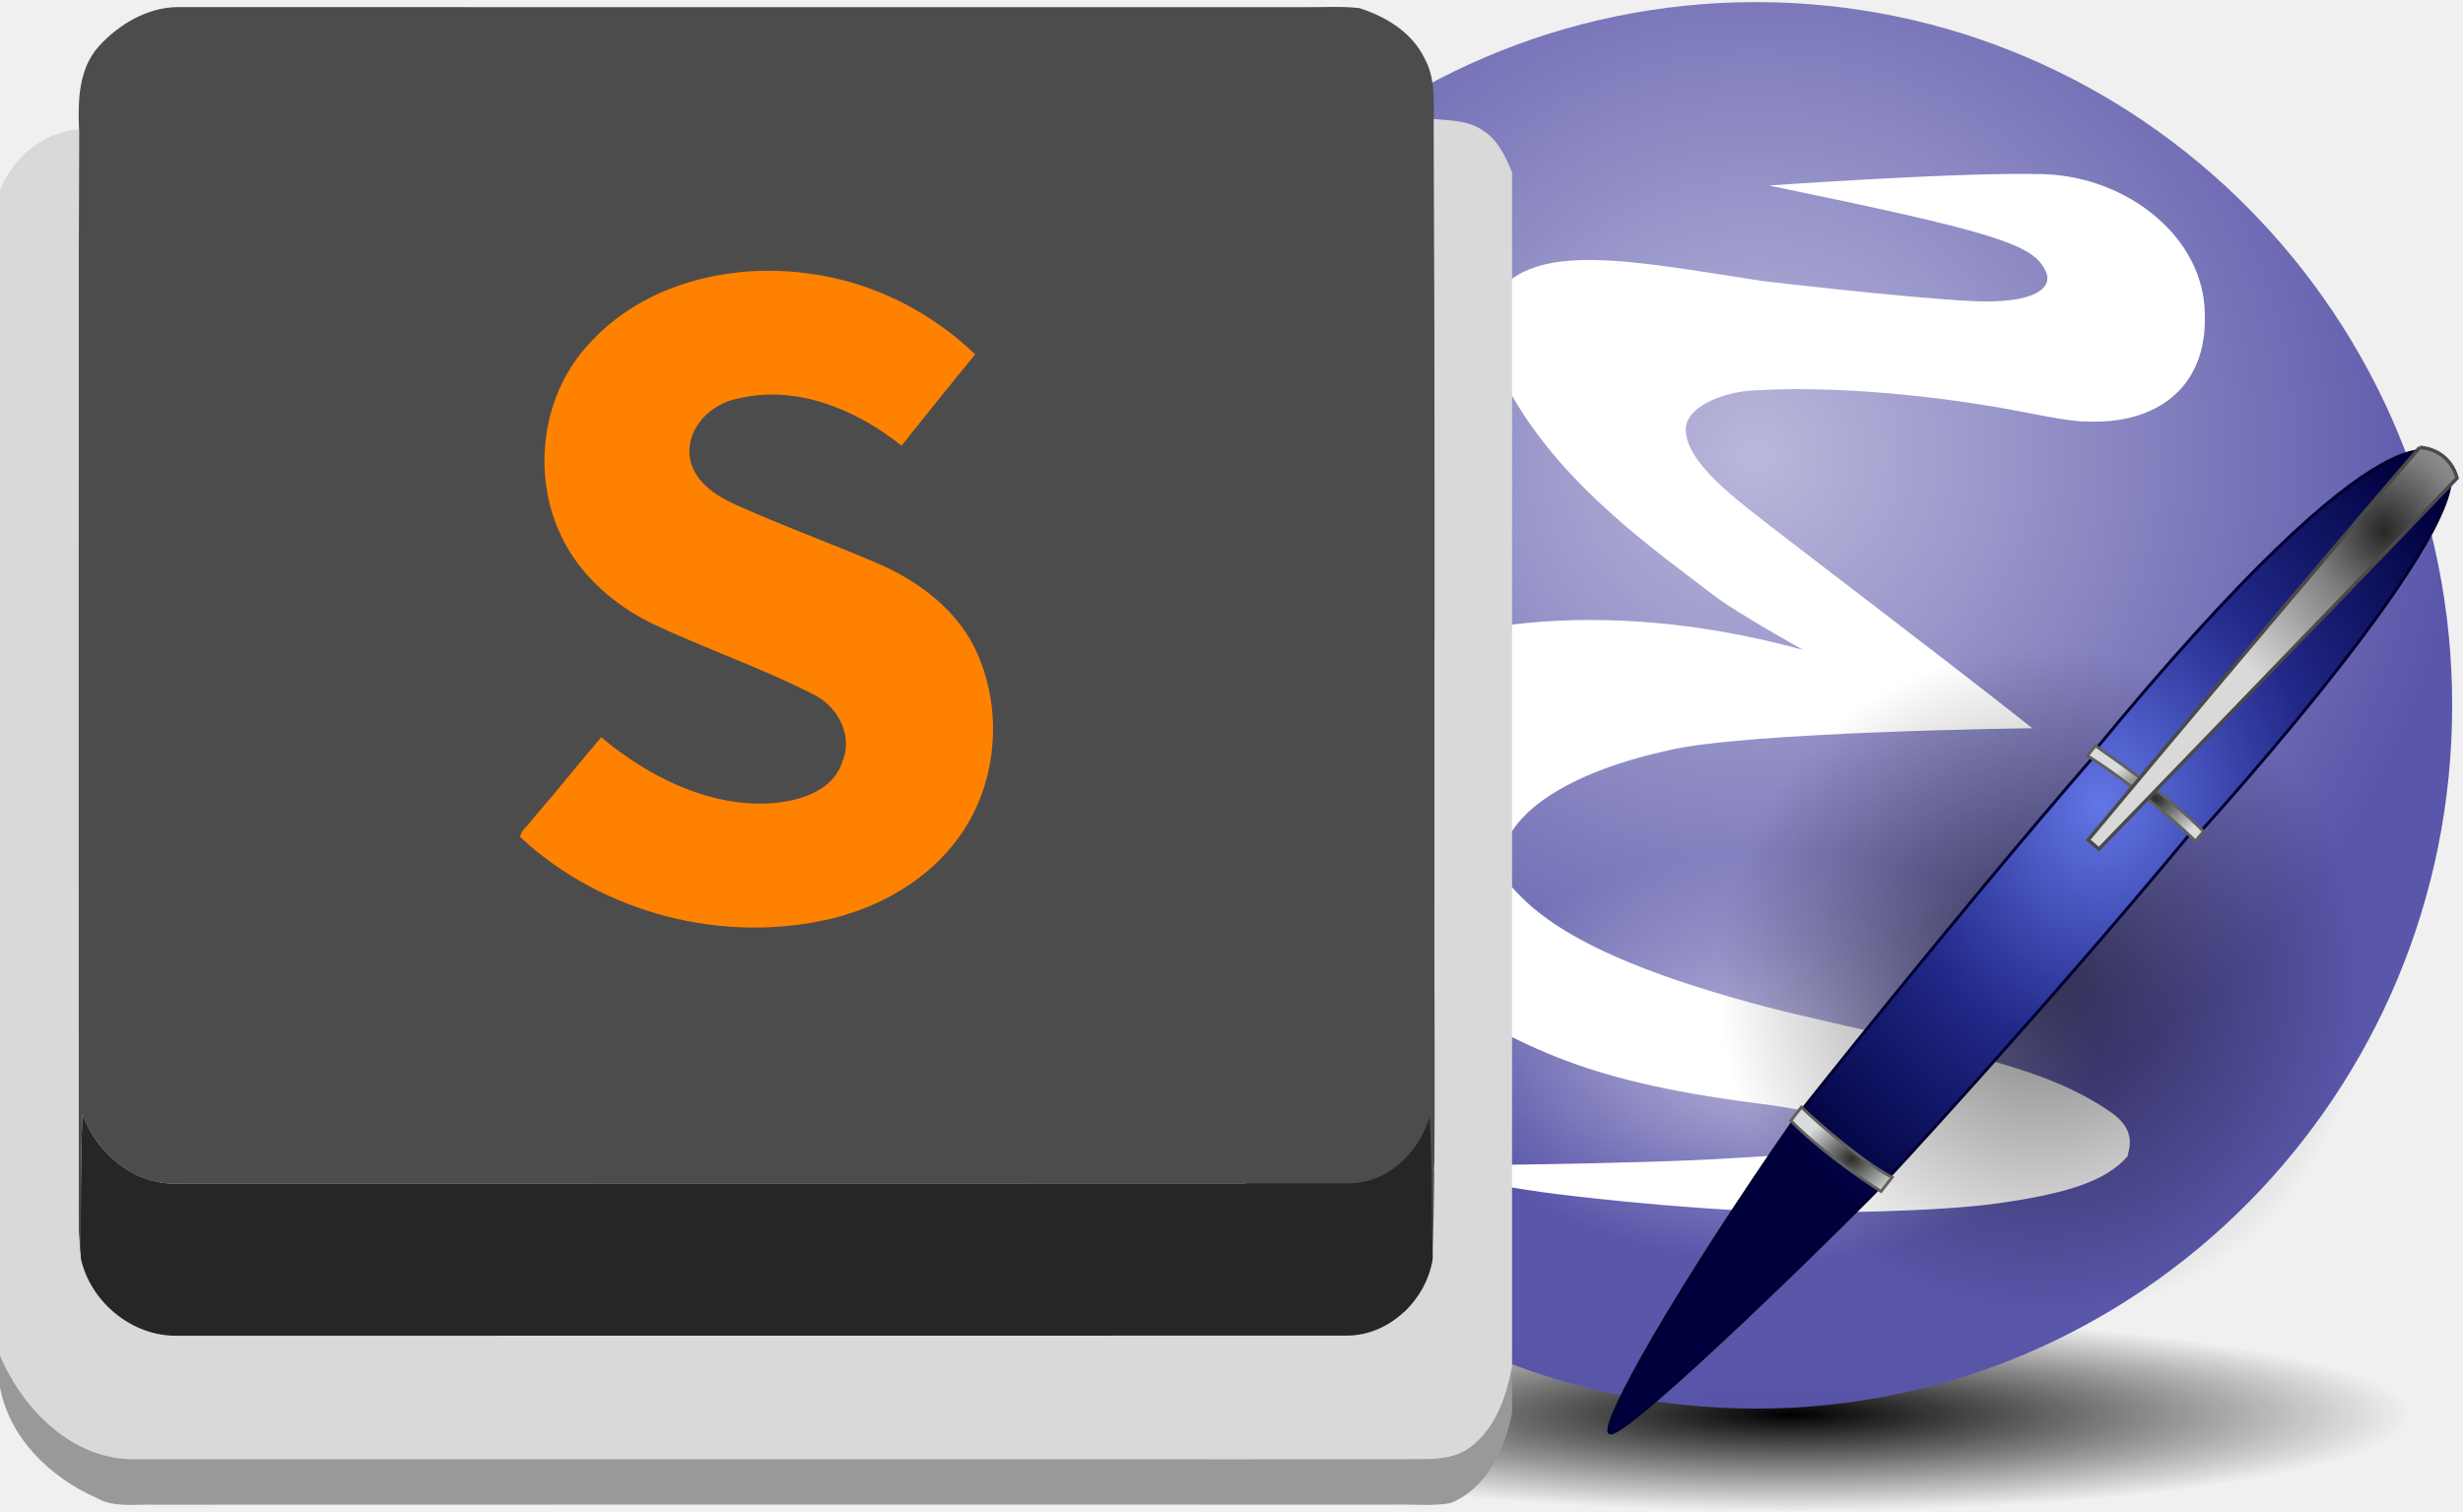
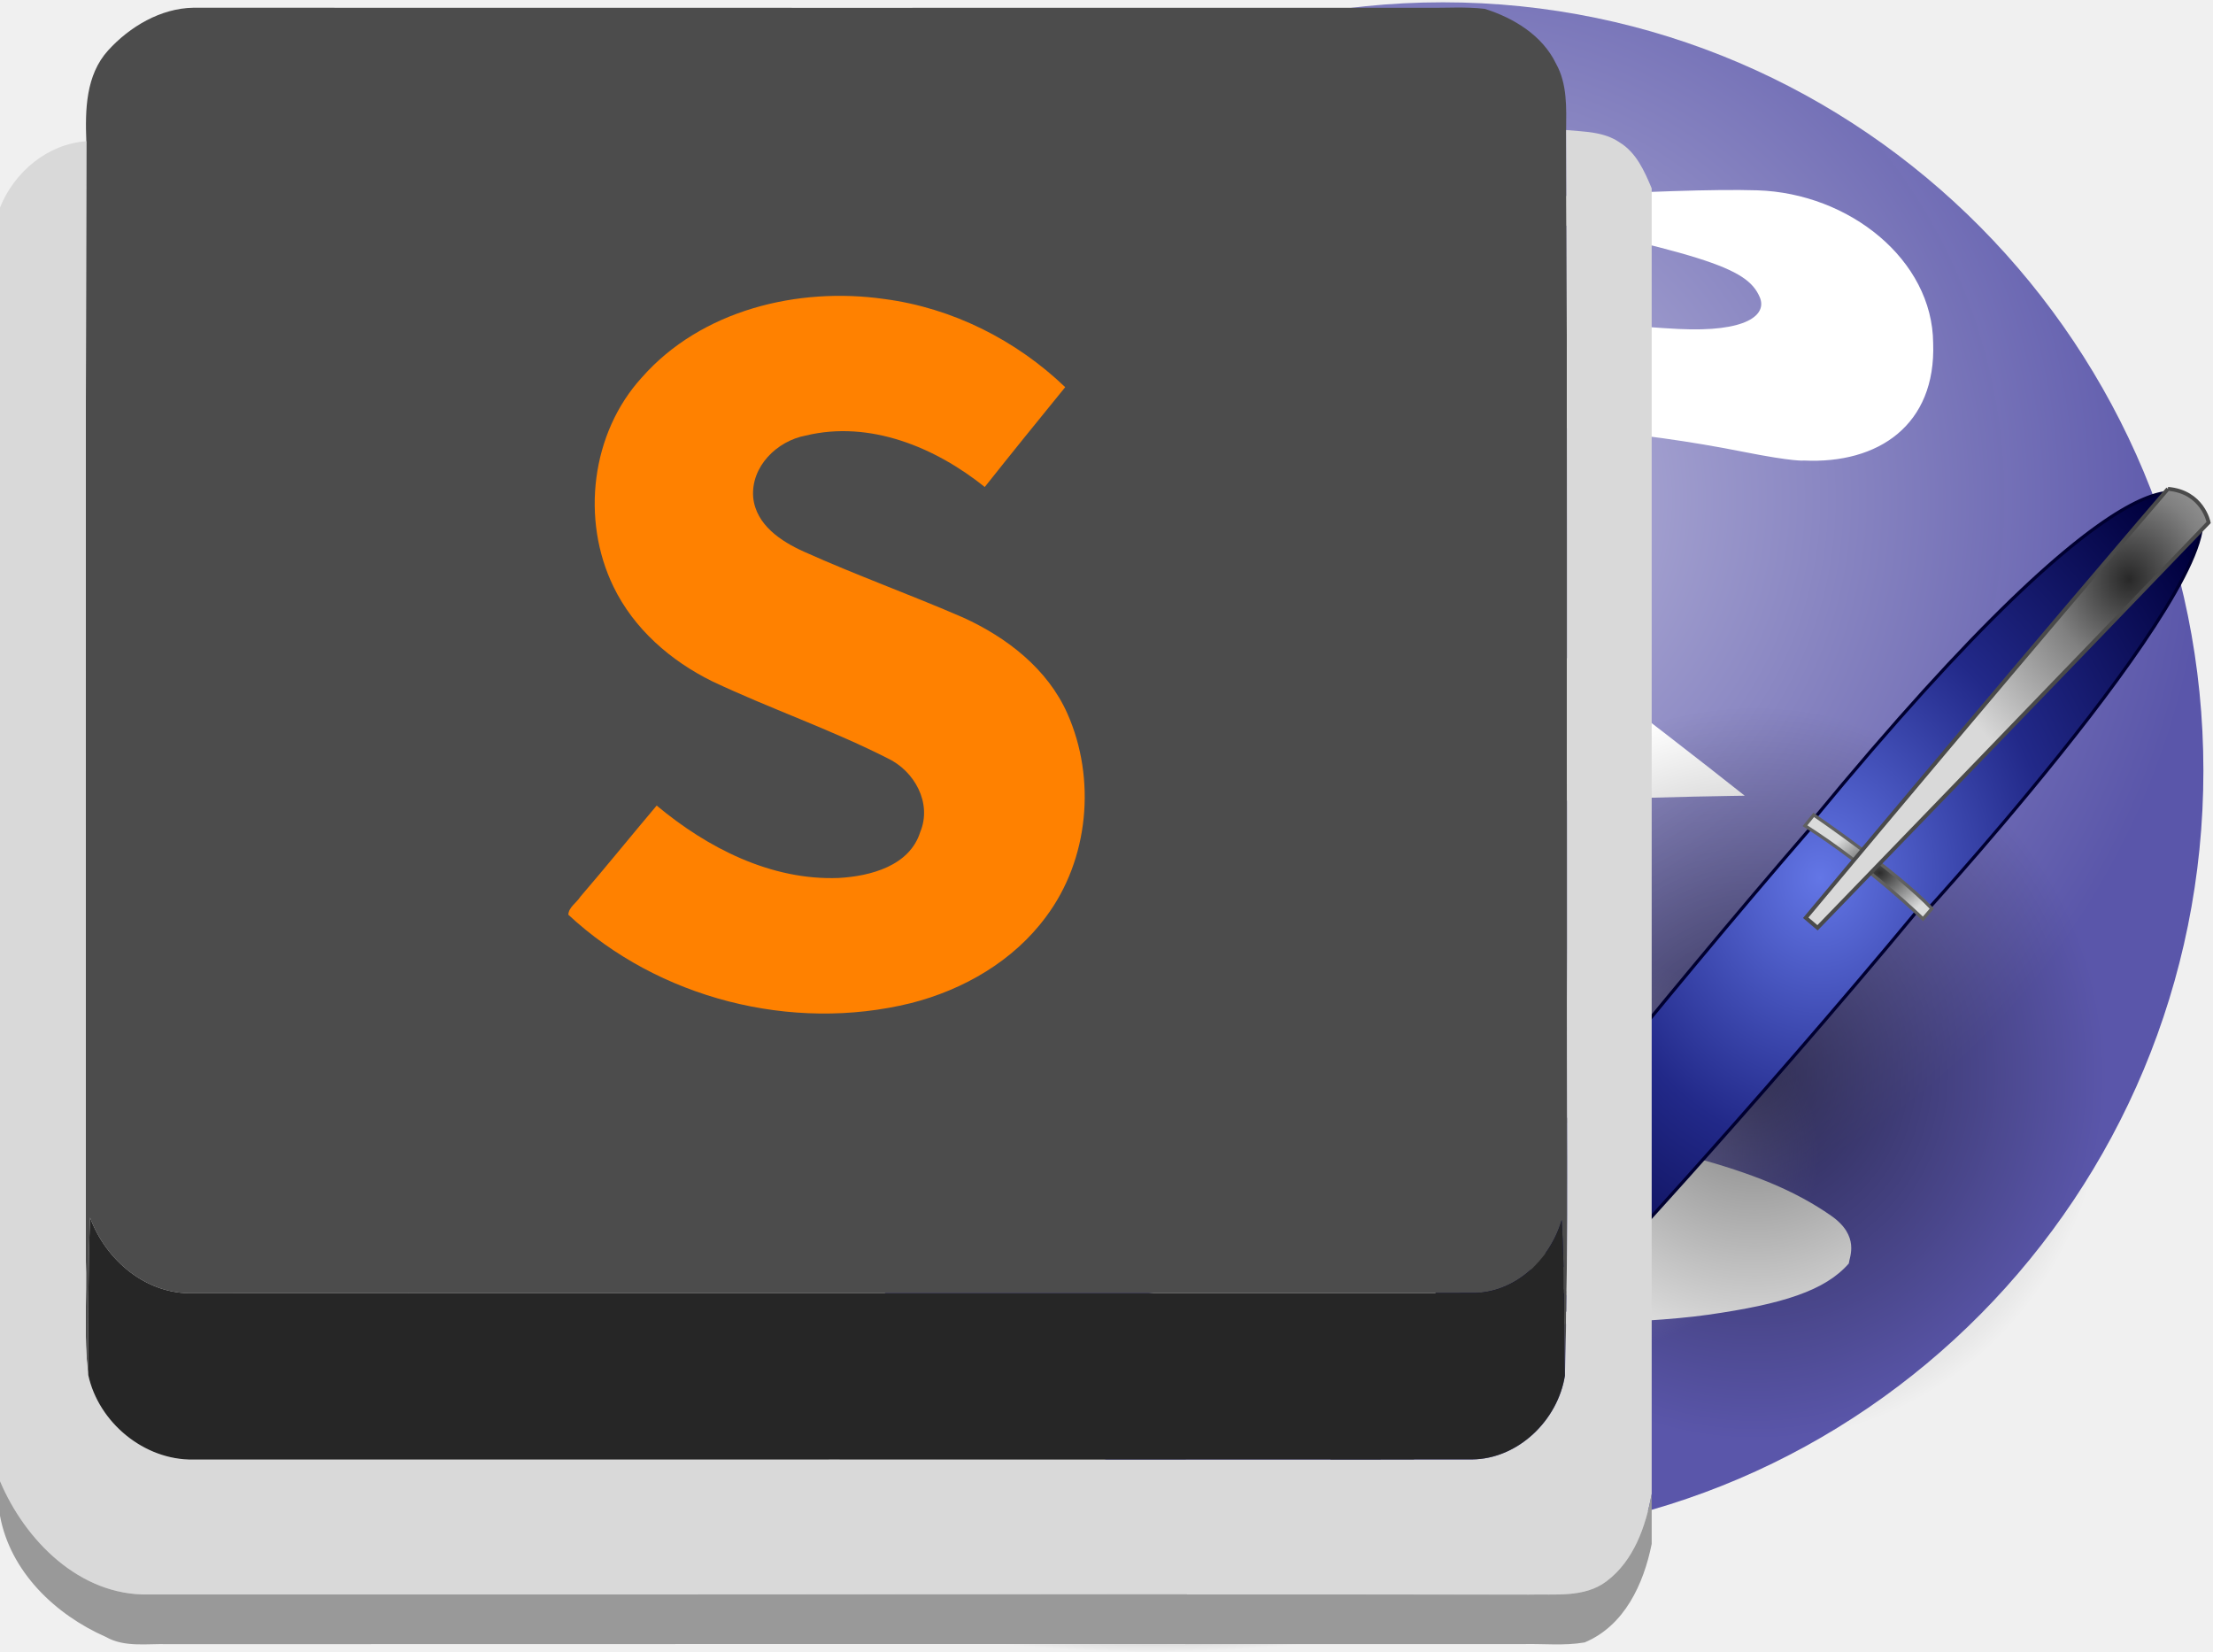
- <svg xmlns="http://www.w3.org/2000/svg" width="417px" height="256px" viewBox="0 0 417 256" version="1.1">
+ <svg xmlns="http://www.w3.org/2000/svg" width="343px" height="256px" viewBox="0 0 343 256" version="1.1">
  <defs>
    <radialGradient cx="50%" cy="50%" fx="50%" fy="50%" r="50%" id="radialGradient-1">
      <stop stop-color="#000000" offset="0%" />
      <stop stop-color="#000000" stop-opacity="0" offset="100%" />
    </radialGradient>
    <radialGradient cx="50%" cy="32.193%" fx="50%" fy="32.193%" r="50%" id="radialGradient-2">
      <stop stop-color="#BAB8DB" offset="0%" />
      <stop stop-color="#5955A9" stop-opacity="0.992" offset="100%" />
    </radialGradient>
    <radialGradient cx="50%" cy="50%" fx="50%" fy="50%" r="50%" id="radialGradient-3">
      <stop stop-color="#B6B3D8" offset="0%" />
      <stop stop-color="#B6B3D8" stop-opacity="0" offset="100%" />
    </radialGradient>
    <radialGradient cx="53.896%" cy="56.79%" fx="53.896%" fy="56.79%" r="29.11%" id="radialGradient-4">
      <stop stop-color="#000000" offset="0%" />
      <stop stop-color="#000000" stop-opacity="0.498" offset="5.58%" />
      <stop stop-color="#000000" stop-opacity="0" offset="100%" />
    </radialGradient>
    <radialGradient cx="58.466%" cy="35.931%" fx="58.466%" fy="35.931%" r="50.175%" id="radialGradient-5">
      <stop stop-color="#6376E6" offset="0%" />
      <stop stop-color="#222989" offset="50.094%" />
      <stop stop-color="#00003D" offset="100%" />
    </radialGradient>
    <radialGradient cx="59.867%" cy="61.218%" fx="59.867%" fy="61.218%" r="51.455%" id="radialGradient-6">
      <stop stop-color="#2B2B2B" offset="0%" />
      <stop stop-color="#828383" offset="50%" />
      <stop stop-color="#DADBDB" offset="100%" />
    </radialGradient>
    <radialGradient cx="58.721%" cy="55.765%" fx="58.721%" fy="55.765%" r="44.874%" id="radialGradient-7">
      <stop stop-color="#2B2B2B" offset="0%" />
      <stop stop-color="#828383" offset="50%" />
      <stop stop-color="#DADBDB" offset="100%" />
    </radialGradient>
    <radialGradient cx="80.237%" cy="20.627%" fx="80.237%" fy="20.627%" r="50.4%" id="radialGradient-8">
      <stop stop-color="#282828" offset="0%" />
      <stop stop-color="#808080" offset="39.253%" />
      <stop stop-color="#D9D9D9" offset="100%" />
    </radialGradient>
  </defs>
  <g id="Page-1" stroke="none" stroke-width="1" fill="none" fill-rule="evenodd">
    <g id="SourcegraphLiveAsset">
-       <g id="Page-1">
-         <g id="SourcegraphLiveAsset">
-           <path d="M303.122,256 C244.504,256 196.988,248.623 197,239.524 C196.988,230.425 244.504,223.048 303.122,223.048 C361.739,223.048 409.255,230.425 409.243,239.524 C409.255,248.623 361.739,256 303.122,256 L303.122,256 Z" id="path4912" fill="url(#radialGradient-1)" />
-           <g id="EmacsLogo" transform="translate(179, 0)">
-             <path d="M118.289,238.527 C53.185,238.527 0.408,185.211 0.408,119.442 C0.408,53.673 53.185,0.357 118.289,0.357 C183.392,0.357 236.169,53.673 236.169,119.442 C236.169,185.211 183.392,238.527 118.289,238.527 L118.289,238.527 Z" id="path4864" fill="url(#radialGradient-2)" />
-             <path d="M176.453,178.796 C176.462,198.081 151.451,213.717 120.595,213.717 C89.739,213.717 64.728,198.081 64.736,178.796 C64.728,159.511 89.739,143.874 120.595,143.874 C151.451,143.874 176.462,159.511 176.453,178.796 L176.453,178.796 L176.453,178.796 L176.453,178.796 Z" id="path4946" fill="url(#radialGradient-3)" />
-             <path d="M60.146,197.415 C60.146,197.415 70.63,200.459 84.584,202.2 C90.236,202.904 111.738,205.367 128.224,205.303 C128.224,205.303 148.302,205.326 159.386,203.751 C170.982,202.104 177.552,200.001 181.209,195.806 C181.304,194.805 182.974,191.545 178.466,188.4 C166.941,180.36 152.043,178.16 123.104,171.287 C91.103,163.241 81.539,155.537 76.761,149.961 C72.232,144.373 77.612,132.768 103.398,127.075 C116.453,123.898 165.079,123.314 165.079,123.314 C151.128,112.238 124.938,92.409 119.585,88.192 C114.89,84.494 107.324,78.818 106.51,73.746 C105.413,68.809 113.185,66.432 117.299,66.157 C130.557,65.243 148.66,66.798 164.751,69.998 C172.84,71.606 174.26,71.369 174.26,71.369 C185.78,71.918 194.741,65.883 194.284,53.174 C194.192,40.283 181.303,29.945 167.037,29.494 C153.603,29.069 120.499,31.414 120.499,31.414 C159.083,39.368 165.39,41.398 167.403,46.043 C168.592,48.786 165.417,51.513 154.786,50.98 C143.211,50.4 119.493,47.597 119.493,47.597 C96.91,44.123 81.184,40.831 74.327,49.791 C69.847,55.645 74.967,62.775 76.978,66.98 C85.938,82.615 101.432,93.341 111.265,100.901 C114.964,103.745 126.259,110.044 126.259,110.044 C91.15,100.444 63.172,105.838 45.435,115.164 C25.046,127.233 28.534,147.599 60.887,166.64 C79.996,177.885 89.51,183.288 120.797,187.129 C139.085,190.045 141.81,191.238 141.671,192.76 C141.475,194.904 120.026,195.716 114.13,196.122 C99.131,197.157 60.34,197.415 60.146,197.415 L60.146,197.415 L60.146,197.415 Z" id="path4839" fill="#FFFFFF" />
-             <g id="g4796">
-               <g id="g4800" />
-             </g>
-             <g id="g4820" transform="translate(124.2573, 187.1345)" fill="#4D4D4D">
-               <path d="M15.208,14.593 C15.205,14.591 11.493,12.541 6.823,8.904 L6.823,8.904 C2.79,5.767 0.067,2.809 0.064,2.806 L0.064,2.806 L0.003,2.739 L1.822,0.409 L1.901,0.307 L1.985,0.405 C1.994,0.41 4.68,3.547 8.834,6.783 L8.834,6.783 C12.783,9.855 17.115,12.065 17.124,12.07 L17.124,12.07 L17.238,12.128 L15.287,14.636 L15.208,14.593 L15.208,14.593 L15.208,14.593 L15.208,14.593 Z M6.953,8.736 C11.218,12.057 14.673,14.048 15.232,14.362 L15.232,14.362 L16.914,12.2 C16.204,11.829 12.297,9.745 8.704,6.949 L8.704,6.949 C4.959,4.033 2.398,1.194 1.91,0.639 L1.91,0.639 L0.281,2.727 C0.705,3.179 3.281,5.881 6.953,8.736 L6.953,8.736 L6.953,8.736 L6.953,8.736 Z" id="path4824" />
-             </g>
-             <g id="g4774" />
-             <rect id="rect3282" fill="url(#radialGradient-4)" x="64.818" y="55.917" width="189.078" height="194.564" />
-             <path d="M139.437,200.822 C139.437,200.822 165.999,172.326 191.998,140.948 L193.133,141.298 C193.133,141.298 247.052,82.207 233.864,77.423 C233.864,77.423 227.269,64.363 175.548,127.204 L175.449,128.147 C151.586,155.668 125.071,189.223 125.071,189.223 C104.59,218.663 92.43,240.424 93.436,242.527 C94.803,245.385 139.517,201.109 139.437,200.822 L139.437,200.822 L139.437,200.822 Z" id="path3254" stroke="#000030" stroke-width="0.5" fill="url(#radialGradient-5)" />
-             <path d="M124.202,189.771 C130.008,195.714 139.471,201.749 139.471,201.749 L141.345,199.372 C134.924,196.016 125.985,187.486 125.985,187.486 L124.202,189.771 L124.202,189.771 L124.202,189.771 Z" id="path2430" stroke="#606060" stroke-width="0.5" fill="url(#radialGradient-6)" />
-             <path d="M174.42,127.964 C184.66,134.502 192.706,142.41 192.706,142.41 L194.078,140.81 C188.616,135.032 175.77,126.289 175.77,126.289 L174.42,127.964 L174.42,127.964 L174.42,127.964 Z" id="path3236" stroke="#606060" stroke-width="0.5" fill="url(#radialGradient-7)" />
-             <path d="M230.673,75.758 C236.067,76.215 236.982,80.969 236.982,80.969 C212.387,106.57 176.363,143.782 176.363,143.782 L174.535,142.228 C206.261,104.193 230.673,75.758 230.673,75.758" id="path3240" stroke="#4A4A4A" stroke-width="0.6" fill="url(#radialGradient-8)" />
-           </g>
-           <g id="SublimeText">
-             <path d="M0,0 L256,0 L256,29.19 C254.88,26.51 253.6,23.62 251,22.05 C248.58,20.39 245.54,20.42 242.74,20.15 C242.77,16.69 242.93,13.01 241.18,9.88 C239.07,5.49 234.63,2.79 230.13,1.37 C227.11,1.02 224.07,1.25 221.04,1.21 C157.34,1.2 93.65,1.23 29.95,1.2 C24.91,1.28 20.09,4.14 16.76,7.81 C13.29,11.63 13.19,17.03 13.38,21.89 C7.34,22.32 2.23,26.65 0,32.15 L0,0 L0,0 L0,0 Z" id="Shape" />
-             <path d="M16.76,7.81 C20.09,4.14 24.91,1.28 29.95,1.2 C93.65,1.23 157.34,1.2 221.04,1.21 C224.07,1.25 227.11,1.02 230.13,1.37 C234.63,2.79 239.07,5.49 241.18,9.88 C242.93,13.01 242.77,16.69 242.74,20.15 C242.94,62.43 242.87,104.71 242.88,146.99 C242.75,169.06 243.17,191.14 242.55,213.19 C242.38,205.15 242.51,197.11 242.05,189.08 C240.25,195.26 234.74,200.52 228.03,200.38 C162.03,200.42 96.02,200.37 30.02,200.41 C22.72,200.68 16.4,195.33 13.96,188.69 C13.65,196.82 13.67,204.96 13.68,213.09 C12.95,207.09 13.5,201.03 13.3,195.01 C13.3,137.3 13.23,79.59 13.38,21.89 C13.19,17.03 13.29,11.63 16.76,7.81 L16.76,7.81 L16.76,7.81 Z" id="Shape" fill="#4C4C4C" />
-             <path d="M242.74,20.15 C245.54,20.42 248.58,20.39 251,22.05 C253.6,23.62 254.88,26.51 256,29.19 L256,231.5 C255.08,236.54 253.24,241.88 248.98,245.07 C245.55,247.65 241,247 236.99,247.12 C165.65,247.06 94.31,247.11 22.97,247.1 C12.36,247.3 3.89,238.74 0,229.53 L0,32.15 C2.23,26.65 7.34,22.32 13.38,21.89 C13.23,79.59 13.3,137.3 13.3,195.01 C13.5,201.03 12.95,207.09 13.68,213.09 C15.28,220.46 22.35,226.31 29.94,226.19 C96.01,226.16 162.08,226.21 228.15,226.17 C235.3,226.11 241.45,220.1 242.55,213.19 C243.17,191.14 242.75,169.06 242.88,146.99 C242.87,104.71 242.94,62.43 242.74,20.15 L242.74,20.15 L242.74,20.15 Z" id="Shape" fill="#D9D9D9" />
-             <path d="M99.48,58.5 C108.68,48.05 123.66,44.42 137.08,46.34 C147.58,47.72 157.48,52.69 165.1,60 C160.91,65.14 156.75,70.28 152.63,75.47 C144.95,69.31 134.81,65.1 124.88,67.5 C120.41,68.34 116.36,72.31 116.74,77.08 C117.17,81.34 121.05,83.9 124.62,85.5 C132.74,89.15 141.13,92.16 149.3,95.71 C156.05,98.78 162.37,103.66 165.44,110.59 C169.92,120.68 168.78,133.2 162.12,142.08 C157.07,148.93 149.33,153.39 141.18,155.46 C122.68,160.02 102.04,154.74 88.09,141.76 C88.12,140.61 89.38,139.89 89.95,138.97 C93.96,134.31 97.82,129.53 101.78,124.84 C109.64,131.4 119.52,136.47 129.99,136.06 C134.88,135.79 140.98,134.21 142.63,128.94 C144.5,124.45 141.73,119.47 137.57,117.51 C128.74,113.03 119.33,109.81 110.38,105.58 C103.96,102.42 98.24,97.45 95.09,90.93 C90.02,80.53 91.62,67.11 99.48,58.5 L99.48,58.5 L99.48,58.5 Z" id="Shape" fill="#FF8100" />
-             <path d="M228.03,200.38 C234.74,200.52 240.25,195.26 242.05,189.08 C242.51,197.11 242.38,205.15 242.55,213.19 C241.45,220.1 235.3,226.11 228.15,226.17 C162.08,226.21 96.01,226.16 29.94,226.19 C22.35,226.31 15.28,220.46 13.68,213.09 C13.67,204.96 13.65,196.82 13.96,188.69 C16.4,195.33 22.72,200.68 30.02,200.41 C96.02,200.37 162.03,200.42 228.03,200.38 L228.03,200.38 L228.03,200.38 Z" id="Shape" fill="#262626" />
-             <path d="M0,229.53 C3.89,238.74 12.36,247.3 22.97,247.1 C94.31,247.11 165.65,247.06 236.99,247.12 C241,247 245.55,247.65 248.98,245.07 C253.24,241.88 255.08,236.54 256,231.5 L256,239.27 C254.76,245.46 251.79,251.95 245.61,254.53 C242.45,255.08 239.21,254.71 236.03,254.79 C166.01,254.79 96,254.76 26,254.8 C22.79,254.7 19.31,255.34 16.39,253.67 C8.57,250.23 1.59,243.57 0,234.9 L0,229.53 L0,229.53 L0,229.53 Z" id="Shape" fill="#999999" />
-             <path d="M0,234.9 C1.59,243.57 8.57,250.23 16.39,253.67 C19.31,255.34 22.79,254.7 26,254.8 C96,254.76 166.01,254.79 236.03,254.79 C239.21,254.71 242.45,255.08 245.61,254.53 C251.79,251.95 254.76,245.46 256,239.27 L256,256 L0,256 L0,234.9 L0,234.9 L0,234.9 Z" id="Shape" />
-           </g>
+       <path d="M178.389,256 C143.892,256 115.929,248.623 115.936,239.524 C115.929,230.425 143.892,223.048 178.389,223.048 C212.886,223.048 240.849,230.425 240.842,239.524 C240.849,248.623 212.886,256 178.389,256 Z" id="path4912" fill="url(#radialGradient-1)" />
+       <g id="EmacsLogo" transform="translate(105.3425, 0)">
+         <path d="M118.289,238.527 C53.185,238.527 0.408,185.211 0.408,119.442 C0.408,53.673 53.185,0.357 118.289,0.357 C183.392,0.357 236.169,53.673 236.169,119.442 C236.169,185.211 183.392,238.527 118.289,238.527 Z" id="path4864" fill="url(#radialGradient-2)" />
+         <path d="M176.453,178.796 C176.462,198.081 151.451,213.717 120.595,213.717 C89.739,213.717 64.728,198.081 64.736,178.796 C64.728,159.511 89.739,143.874 120.595,143.874 C151.451,143.874 176.462,159.511 176.453,178.796 L176.453,178.796 L176.453,178.796 Z" id="path4946" fill="url(#radialGradient-3)" />
+         <path d="M60.146,197.415 C60.146,197.415 70.63,200.459 84.584,202.2 C90.236,202.904 111.738,205.367 128.224,205.303 C128.224,205.303 148.302,205.326 159.386,203.751 C170.982,202.104 177.552,200.001 181.209,195.806 C181.304,194.805 182.974,191.545 178.466,188.4 C166.941,180.36 152.043,178.16 123.104,171.287 C91.103,163.241 81.539,155.537 76.761,149.961 C72.232,144.373 77.612,132.768 103.398,127.075 C116.453,123.898 165.079,123.314 165.079,123.314 C151.128,112.238 124.938,92.409 119.585,88.192 C114.89,84.494 107.324,78.818 106.51,73.746 C105.413,68.809 113.185,66.432 117.299,66.157 C130.557,65.243 148.66,66.798 164.751,69.998 C172.84,71.606 174.26,71.369 174.26,71.369 C185.78,71.918 194.741,65.883 194.284,53.174 C194.192,40.283 181.303,29.945 167.037,29.494 C153.603,29.069 120.499,31.414 120.499,31.414 C159.083,39.368 165.39,41.398 167.403,46.043 C168.592,48.786 165.417,51.513 154.786,50.98 C143.211,50.4 119.493,47.597 119.493,47.597 C96.91,44.123 81.184,40.831 74.327,49.791 C69.847,55.645 74.967,62.775 76.978,66.98 C85.938,82.615 101.432,93.341 111.265,100.901 C114.964,103.745 126.259,110.044 126.259,110.044 C91.15,100.444 63.172,105.838 45.435,115.164 C25.046,127.233 28.534,147.599 60.887,166.64 C79.996,177.885 89.51,183.288 120.797,187.129 C139.085,190.045 141.81,191.238 141.671,192.76 C141.475,194.904 120.026,195.716 114.13,196.122 C99.131,197.157 60.34,197.415 60.146,197.415 L60.146,197.415 Z" id="path4839" fill="#FFFFFF" />
+         <g id="g4796">
+           <g id="g4800" />
        </g>
+         <g id="g4820" transform="translate(124.2573, 187.1345)" fill="#4D4D4D">
+           <path d="M15.208,14.593 C15.205,14.591 11.493,12.541 6.823,8.904 L6.823,8.904 C2.79,5.767 0.067,2.809 0.064,2.806 L0.064,2.806 L0.003,2.739 L1.822,0.409 L1.901,0.307 L1.985,0.405 C1.994,0.41 4.68,3.547 8.834,6.783 L8.834,6.783 C12.783,9.855 17.115,12.065 17.124,12.07 L17.124,12.07 L17.238,12.128 L15.287,14.636 L15.208,14.593 L15.208,14.593 L15.208,14.593 Z M6.953,8.736 C11.218,12.057 14.673,14.048 15.232,14.362 L15.232,14.362 L16.914,12.2 C16.204,11.829 12.297,9.745 8.704,6.949 L8.704,6.949 C4.959,4.033 2.398,1.194 1.91,0.639 L1.91,0.639 L0.281,2.727 C0.705,3.179 3.281,5.881 6.953,8.736 L6.953,8.736 L6.953,8.736 Z" id="path4824" />
+         </g>
+         <g id="g4774" />
+         <rect id="rect3282" fill="url(#radialGradient-4)" x="64.818" y="55.917" width="189.078" height="194.564" />
+         <path d="M139.437,200.822 C139.437,200.822 165.999,172.326 191.998,140.948 L193.133,141.298 C193.133,141.298 247.052,82.207 233.864,77.423 C233.864,77.423 227.269,64.363 175.548,127.204 L175.449,128.147 C151.586,155.668 125.071,189.223 125.071,189.223 C104.59,218.663 92.43,240.424 93.436,242.527 C94.803,245.385 139.517,201.109 139.437,200.822 L139.437,200.822 Z" id="path3254" stroke="#000030" stroke-width="0.5" fill="url(#radialGradient-5)" />
+         <path d="M124.202,189.771 C130.008,195.714 139.471,201.749 139.471,201.749 L141.345,199.372 C134.924,196.016 125.985,187.486 125.985,187.486 L124.202,189.771 L124.202,189.771 Z" id="path2430" stroke="#606060" stroke-width="0.5" fill="url(#radialGradient-6)" />
+         <path d="M174.42,127.964 C184.66,134.502 192.706,142.41 192.706,142.41 L194.078,140.81 C188.616,135.032 175.77,126.289 175.77,126.289 L174.42,127.964 L174.42,127.964 Z" id="path3236" stroke="#606060" stroke-width="0.5" fill="url(#radialGradient-7)" />
+         <path d="M230.673,75.758 C236.067,76.215 236.982,80.969 236.982,80.969 C212.387,106.57 176.363,143.782 176.363,143.782 L174.535,142.228 C206.261,104.193 230.673,75.758 230.673,75.758" id="path3240" stroke="#4A4A4A" stroke-width="0.6" fill="url(#radialGradient-8)" />
+       </g>
+       <g id="SublimeText">
+         <path d="M0,0 L256,0 L256,29.19 C254.88,26.51 253.6,23.62 251,22.05 C248.58,20.39 245.54,20.42 242.74,20.15 C242.77,16.69 242.93,13.01 241.18,9.88 C239.07,5.49 234.63,2.79 230.13,1.37 C227.11,1.02 224.07,1.25 221.04,1.21 C157.34,1.2 93.65,1.23 29.95,1.2 C24.91,1.28 20.09,4.14 16.76,7.81 C13.29,11.63 13.19,17.03 13.38,21.89 C7.34,22.32 2.23,26.65 0,32.15 L0,0 L0,0 Z" id="Shape" />
+         <path d="M16.76,7.81 C20.09,4.14 24.91,1.28 29.95,1.2 C93.65,1.23 157.34,1.2 221.04,1.21 C224.07,1.25 227.11,1.02 230.13,1.37 C234.63,2.79 239.07,5.49 241.18,9.88 C242.93,13.01 242.77,16.69 242.74,20.15 C242.94,62.43 242.87,104.71 242.88,146.99 C242.75,169.06 243.17,191.14 242.55,213.19 C242.38,205.15 242.51,197.11 242.05,189.08 C240.25,195.26 234.74,200.52 228.03,200.38 C162.03,200.42 96.02,200.37 30.02,200.41 C22.72,200.68 16.4,195.33 13.96,188.69 C13.65,196.82 13.67,204.96 13.68,213.09 C12.95,207.09 13.5,201.03 13.3,195.01 C13.3,137.3 13.23,79.59 13.38,21.89 C13.19,17.03 13.29,11.63 16.76,7.81 L16.76,7.81 Z" id="Shape" fill="#4C4C4C" />
+         <path d="M242.74,20.15 C245.54,20.42 248.58,20.39 251,22.05 C253.6,23.62 254.88,26.51 256,29.19 L256,231.5 C255.08,236.54 253.24,241.88 248.98,245.07 C245.55,247.65 241,247 236.99,247.12 C165.65,247.06 94.31,247.11 22.97,247.1 C12.36,247.3 3.89,238.74 0,229.53 L0,32.15 C2.23,26.65 7.34,22.32 13.38,21.89 C13.23,79.59 13.3,137.3 13.3,195.01 C13.5,201.03 12.95,207.09 13.68,213.09 C15.28,220.46 22.35,226.31 29.94,226.19 C96.01,226.16 162.08,226.21 228.15,226.17 C235.3,226.11 241.45,220.1 242.55,213.19 C243.17,191.14 242.75,169.06 242.88,146.99 C242.87,104.71 242.94,62.43 242.74,20.15 L242.74,20.15 Z" id="Shape" fill="#D9D9D9" />
+         <path d="M99.48,58.5 C108.68,48.05 123.66,44.42 137.08,46.34 C147.58,47.72 157.48,52.69 165.1,60 C160.91,65.14 156.75,70.28 152.63,75.47 C144.95,69.31 134.81,65.1 124.88,67.5 C120.41,68.34 116.36,72.31 116.74,77.08 C117.17,81.34 121.05,83.9 124.62,85.5 C132.74,89.15 141.13,92.16 149.3,95.71 C156.05,98.78 162.37,103.66 165.44,110.59 C169.92,120.68 168.78,133.2 162.12,142.08 C157.07,148.93 149.33,153.39 141.18,155.46 C122.68,160.02 102.04,154.74 88.09,141.76 C88.12,140.61 89.38,139.89 89.95,138.97 C93.96,134.31 97.82,129.53 101.78,124.84 C109.64,131.4 119.52,136.47 129.99,136.06 C134.88,135.79 140.98,134.21 142.63,128.94 C144.5,124.45 141.73,119.47 137.57,117.51 C128.74,113.03 119.33,109.81 110.38,105.58 C103.96,102.42 98.24,97.45 95.09,90.93 C90.02,80.53 91.62,67.11 99.48,58.5 L99.48,58.5 Z" id="Shape" fill="#FF8100" />
+         <path d="M228.03,200.38 C234.74,200.52 240.25,195.26 242.05,189.08 C242.51,197.11 242.38,205.15 242.55,213.19 C241.45,220.1 235.3,226.11 228.15,226.17 C162.08,226.21 96.01,226.16 29.94,226.19 C22.35,226.31 15.28,220.46 13.68,213.09 C13.67,204.96 13.65,196.82 13.96,188.69 C16.4,195.33 22.72,200.68 30.02,200.41 C96.02,200.37 162.03,200.42 228.03,200.38 L228.03,200.38 Z" id="Shape" fill="#262626" />
+         <path d="M0,229.53 C3.89,238.74 12.36,247.3 22.97,247.1 C94.31,247.11 165.65,247.06 236.99,247.12 C241,247 245.55,247.65 248.98,245.07 C253.24,241.88 255.08,236.54 256,231.5 L256,239.27 C254.76,245.46 251.79,251.95 245.61,254.53 C242.45,255.08 239.21,254.71 236.03,254.79 C166.01,254.79 96,254.76 26,254.8 C22.79,254.7 19.31,255.34 16.39,253.67 C8.57,250.23 1.59,243.57 0,234.9 L0,229.53 L0,229.53 Z" id="Shape" fill="#999999" />
+         <path d="M0,234.9 C1.59,243.57 8.57,250.23 16.39,253.67 C19.31,255.34 22.79,254.7 26,254.8 C96,254.76 166.01,254.79 236.03,254.79 C239.21,254.71 242.45,255.08 245.61,254.53 C251.79,251.95 254.76,245.46 256,239.27 L256,256 L0,256 L0,234.9 L0,234.9 Z" id="Shape" />
      </g>
    </g>
  </g>
</svg>
